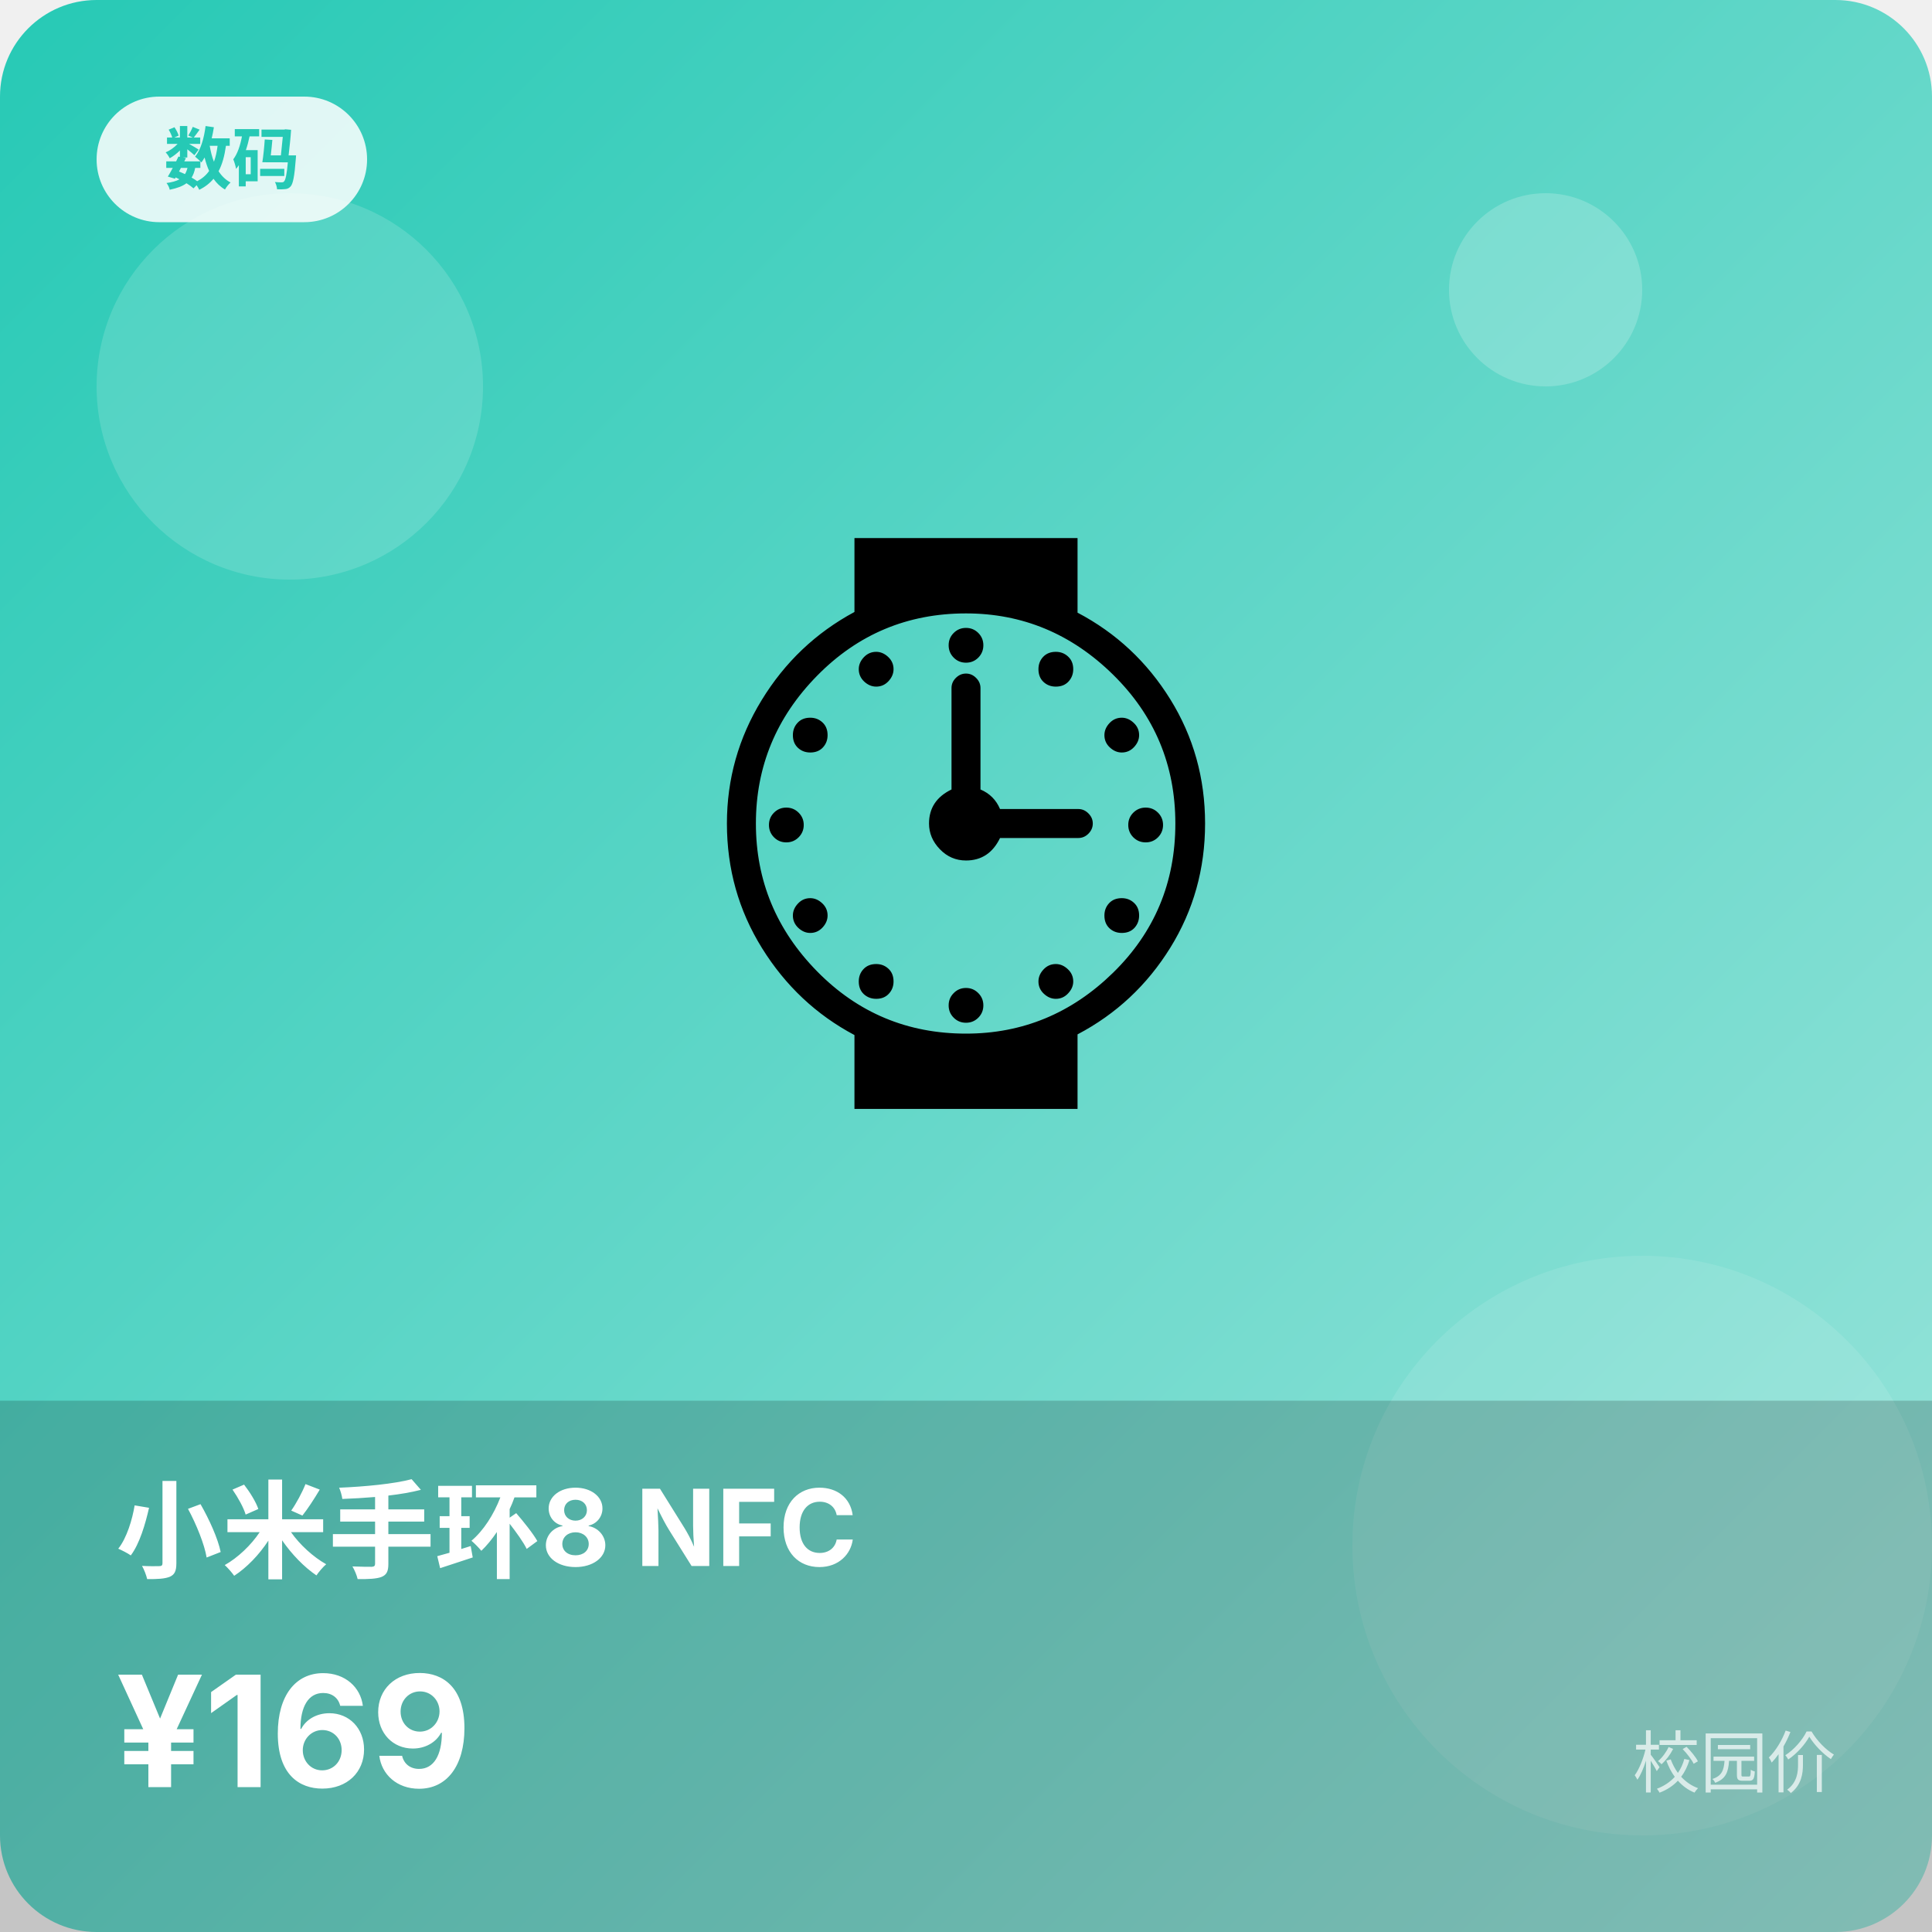
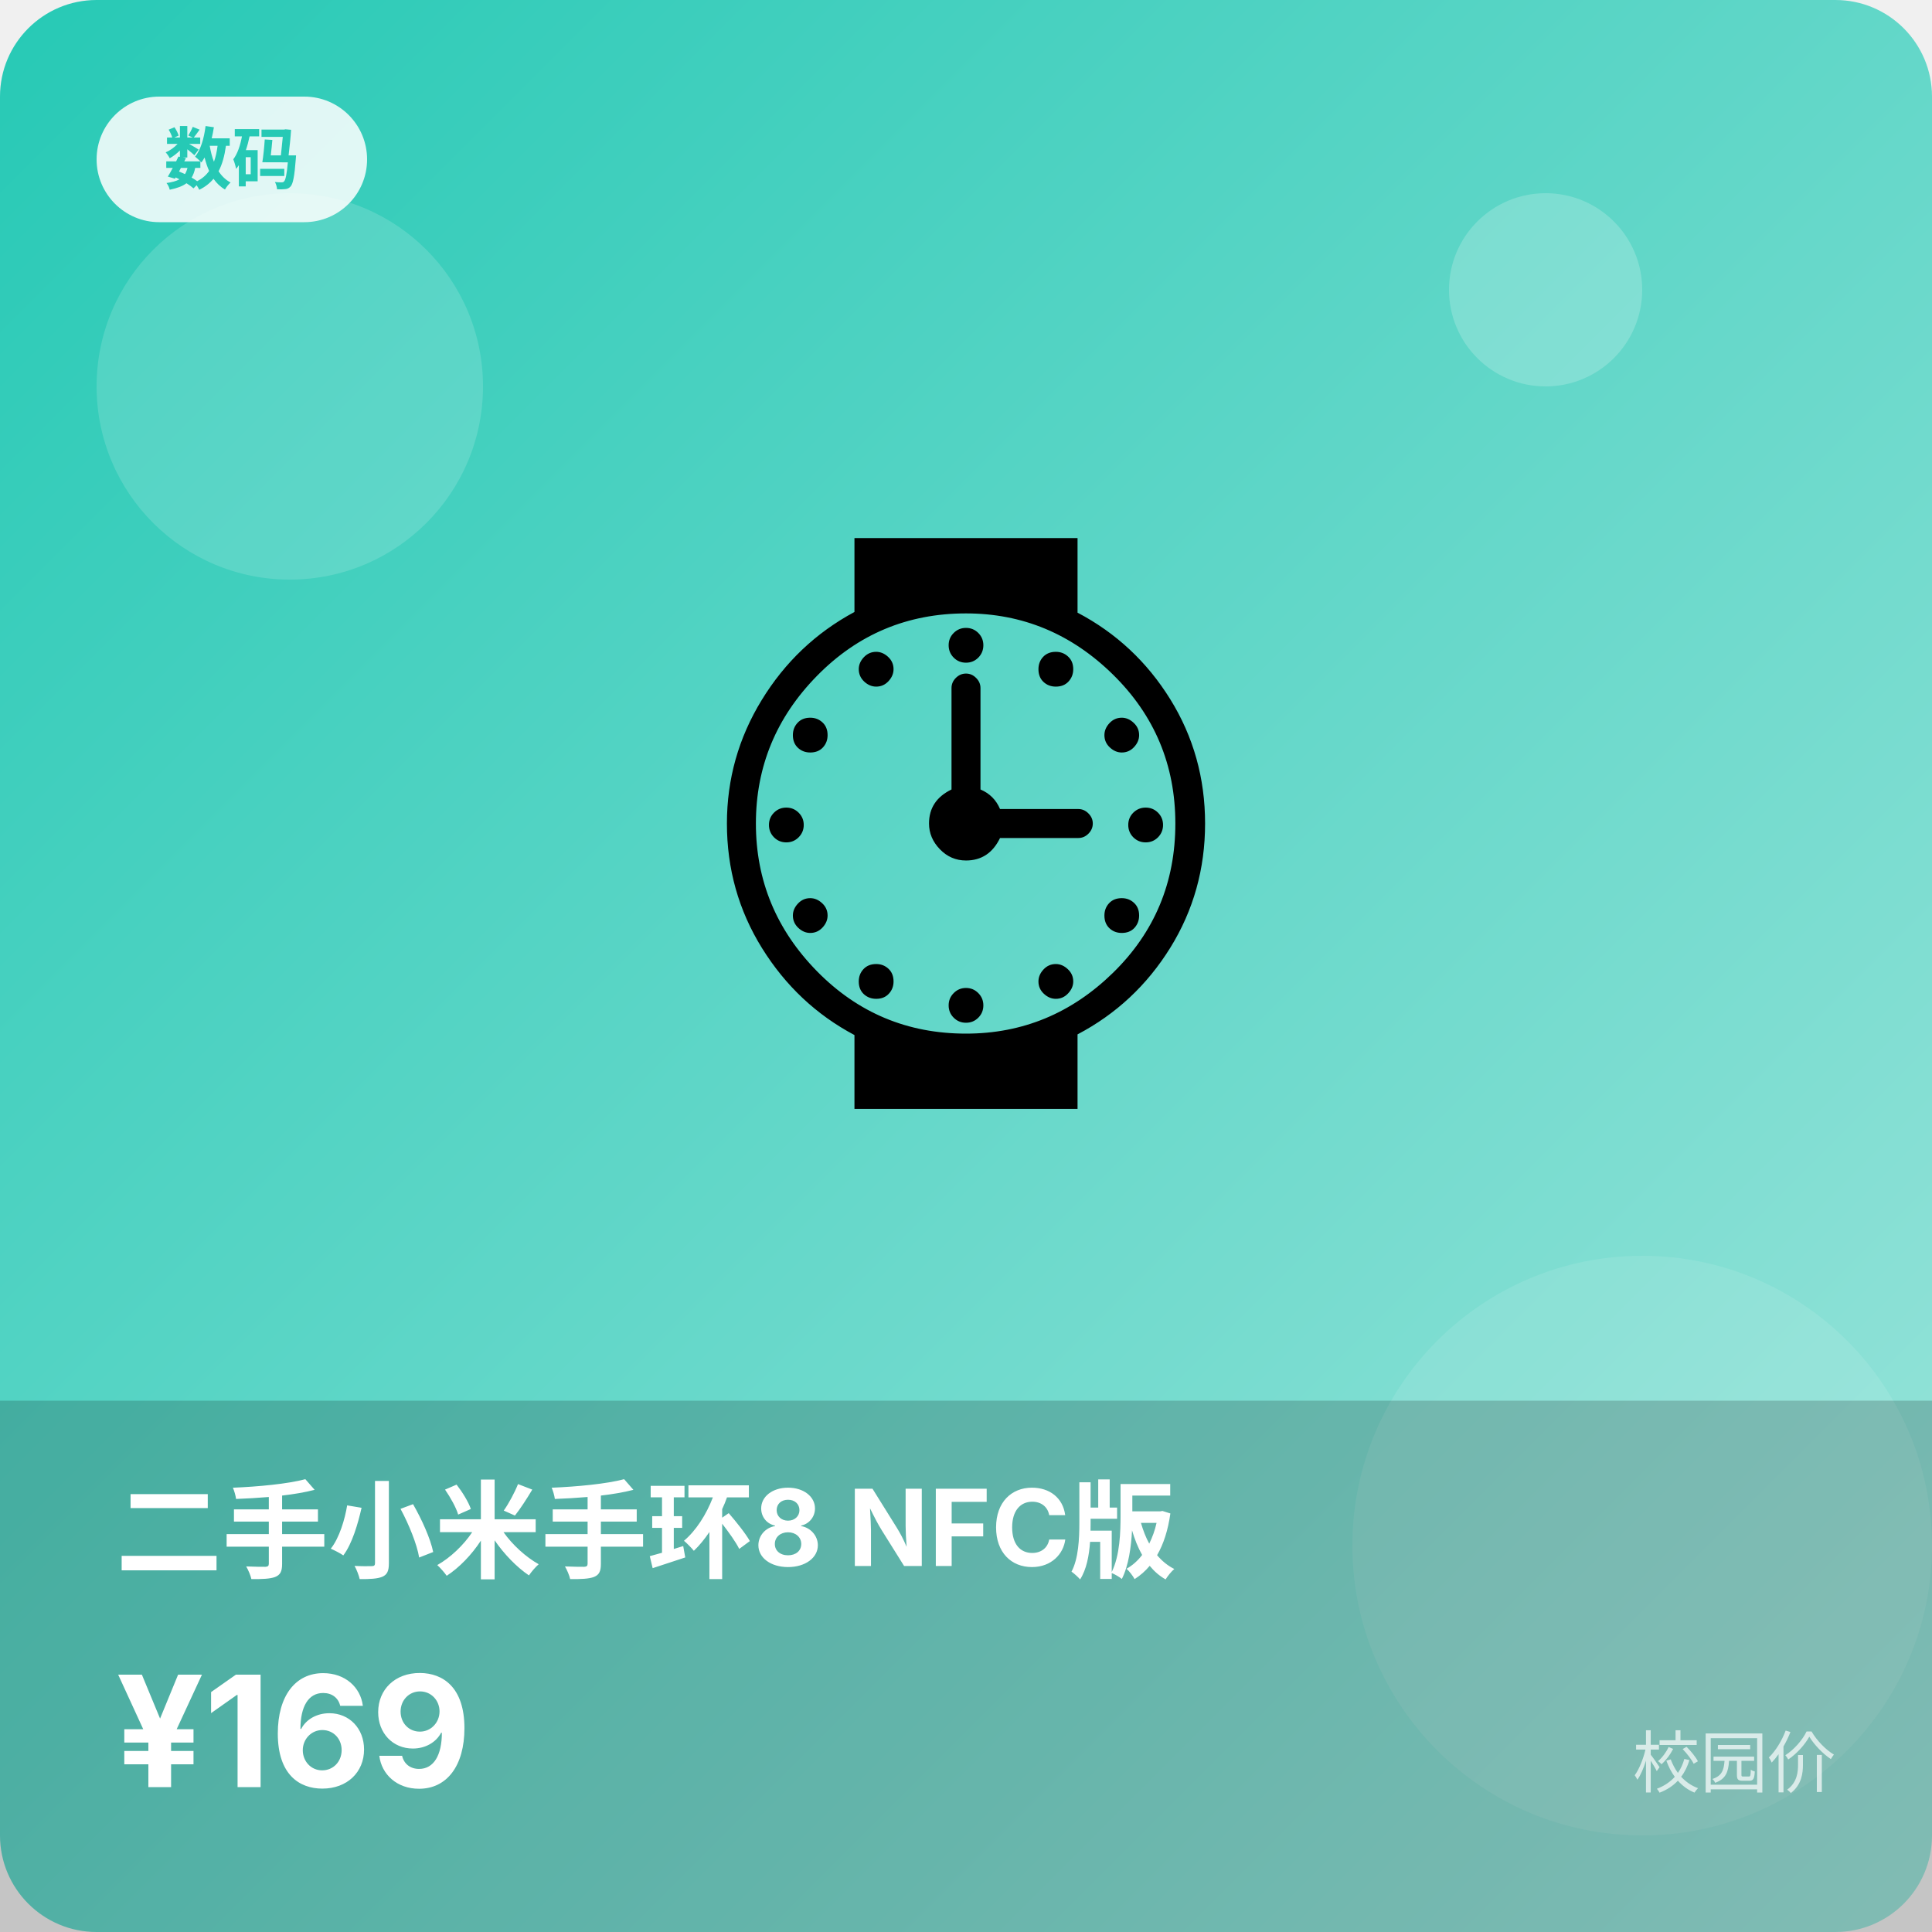
<svg xmlns="http://www.w3.org/2000/svg" viewBox="0 0 400 400" width="400" height="400">
  <defs>
    <linearGradient id="bg2" x1="0%" y1="0%" x2="100%" y2="100%">
      <stop offset="0%" stop-color="#26C9B5" />
      <stop offset="100%" stop-color="#9FE5DC" />
    </linearGradient>
    <filter id="soft2" x="-20%" y="-20%" width="140%" height="140%">
      <feGaussianBlur stdDeviation="2" />
    </filter>
  </defs>
  <rect width="400" height="400" rx="20" fill="url(#bg2)" />
  <circle cx="60" cy="80" r="40" fill="white" opacity="0.15" />
  <circle cx="340" cy="320" r="60" fill="white" opacity="0.1" />
  <circle cx="320" cy="60" r="20" fill="white" opacity="0.2" />
  <rect x="20" y="20" width="56" height="26" rx="13" fill="rgba(255,255,255,0.85)" />
  <text x="48" y="38" font-size="14" text-anchor="middle" fill="#26C9B5" font-weight="bold" font-family="-apple-system,sans-serif">数码</text>
  <text x="200" y="220" font-size="150" text-anchor="middle">⌚</text>
  <rect x="0" y="290" width="400" height="110" fill="rgba(0,0,0,0.18)" />
-   <text x="24" y="325" font-size="22" font-weight="bold" fill="white" font-family="-apple-system,sans-serif">小米手环8 NFC</text>
+   <text x="24" y="325" font-size="22" font-weight="bold" fill="white" font-family="-apple-system,sans-serif">二手小米手环8 NFC版</text>
  <text x="24" y="370" font-size="32" font-weight="bold" fill="white" font-family="-apple-system,sans-serif">¥169</text>
  <text x="380" y="370" font-size="14" fill="white" opacity="0.7" text-anchor="end" font-family="-apple-system,sans-serif">校园价</text>
</svg>
